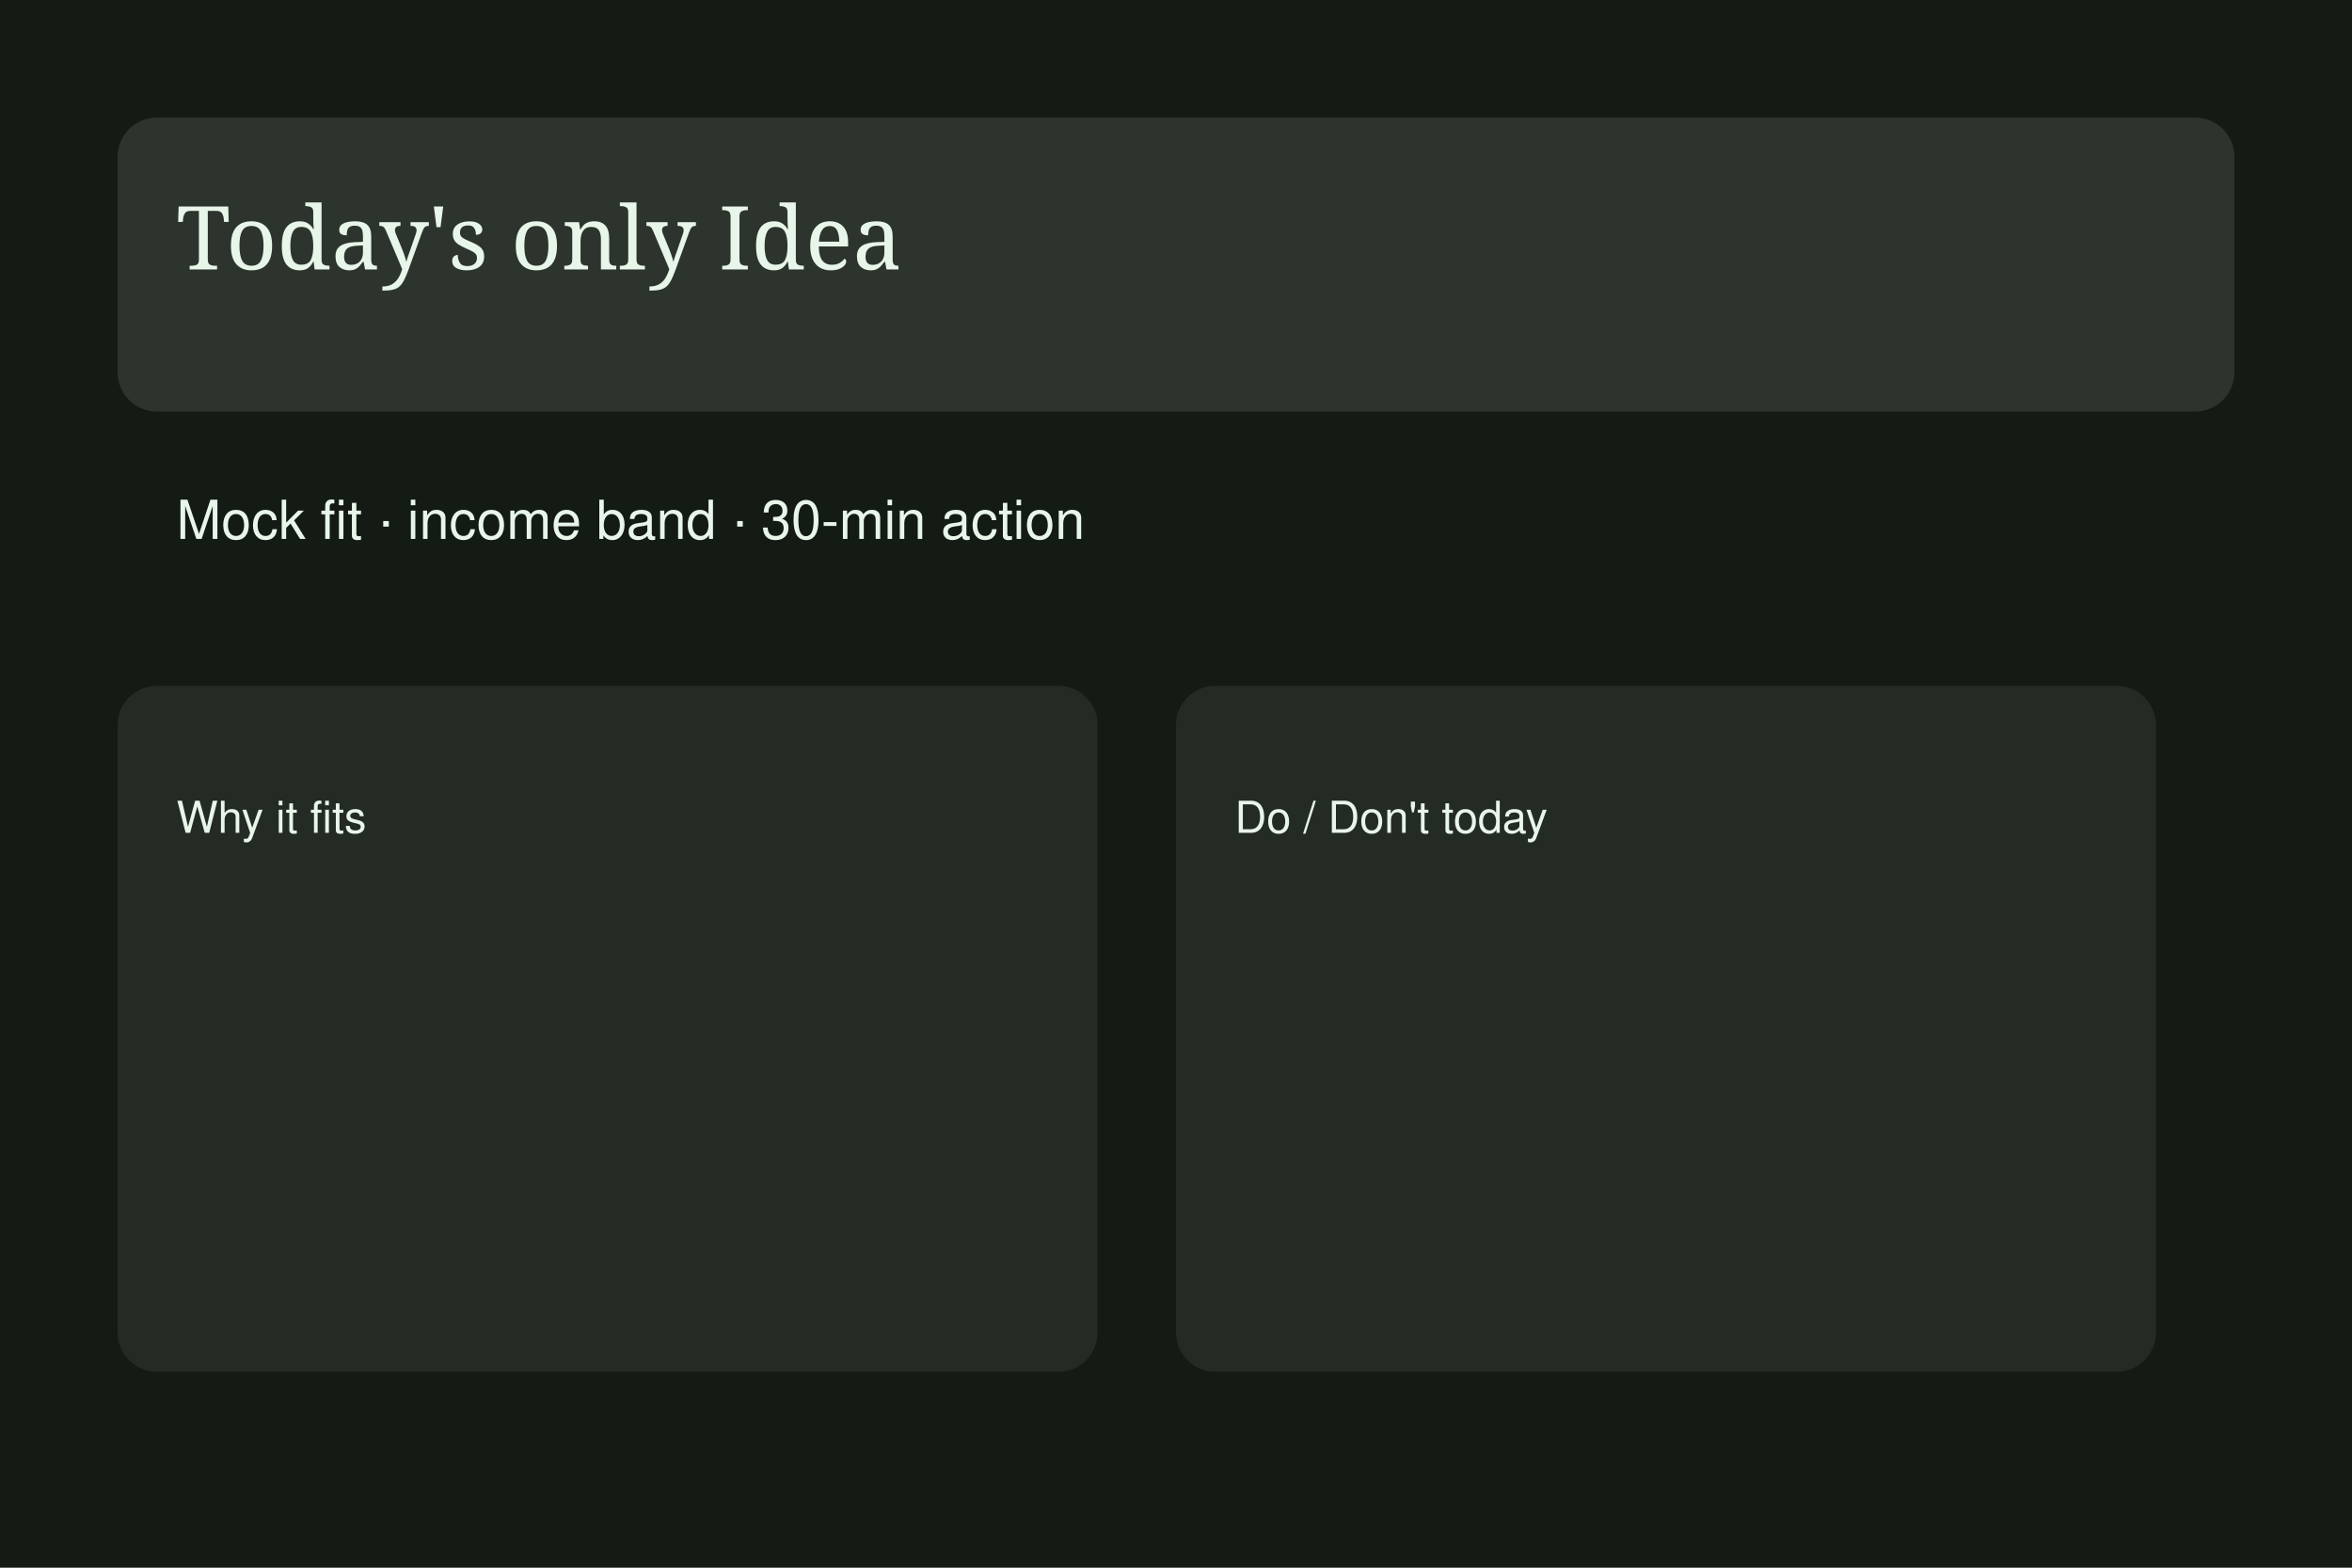
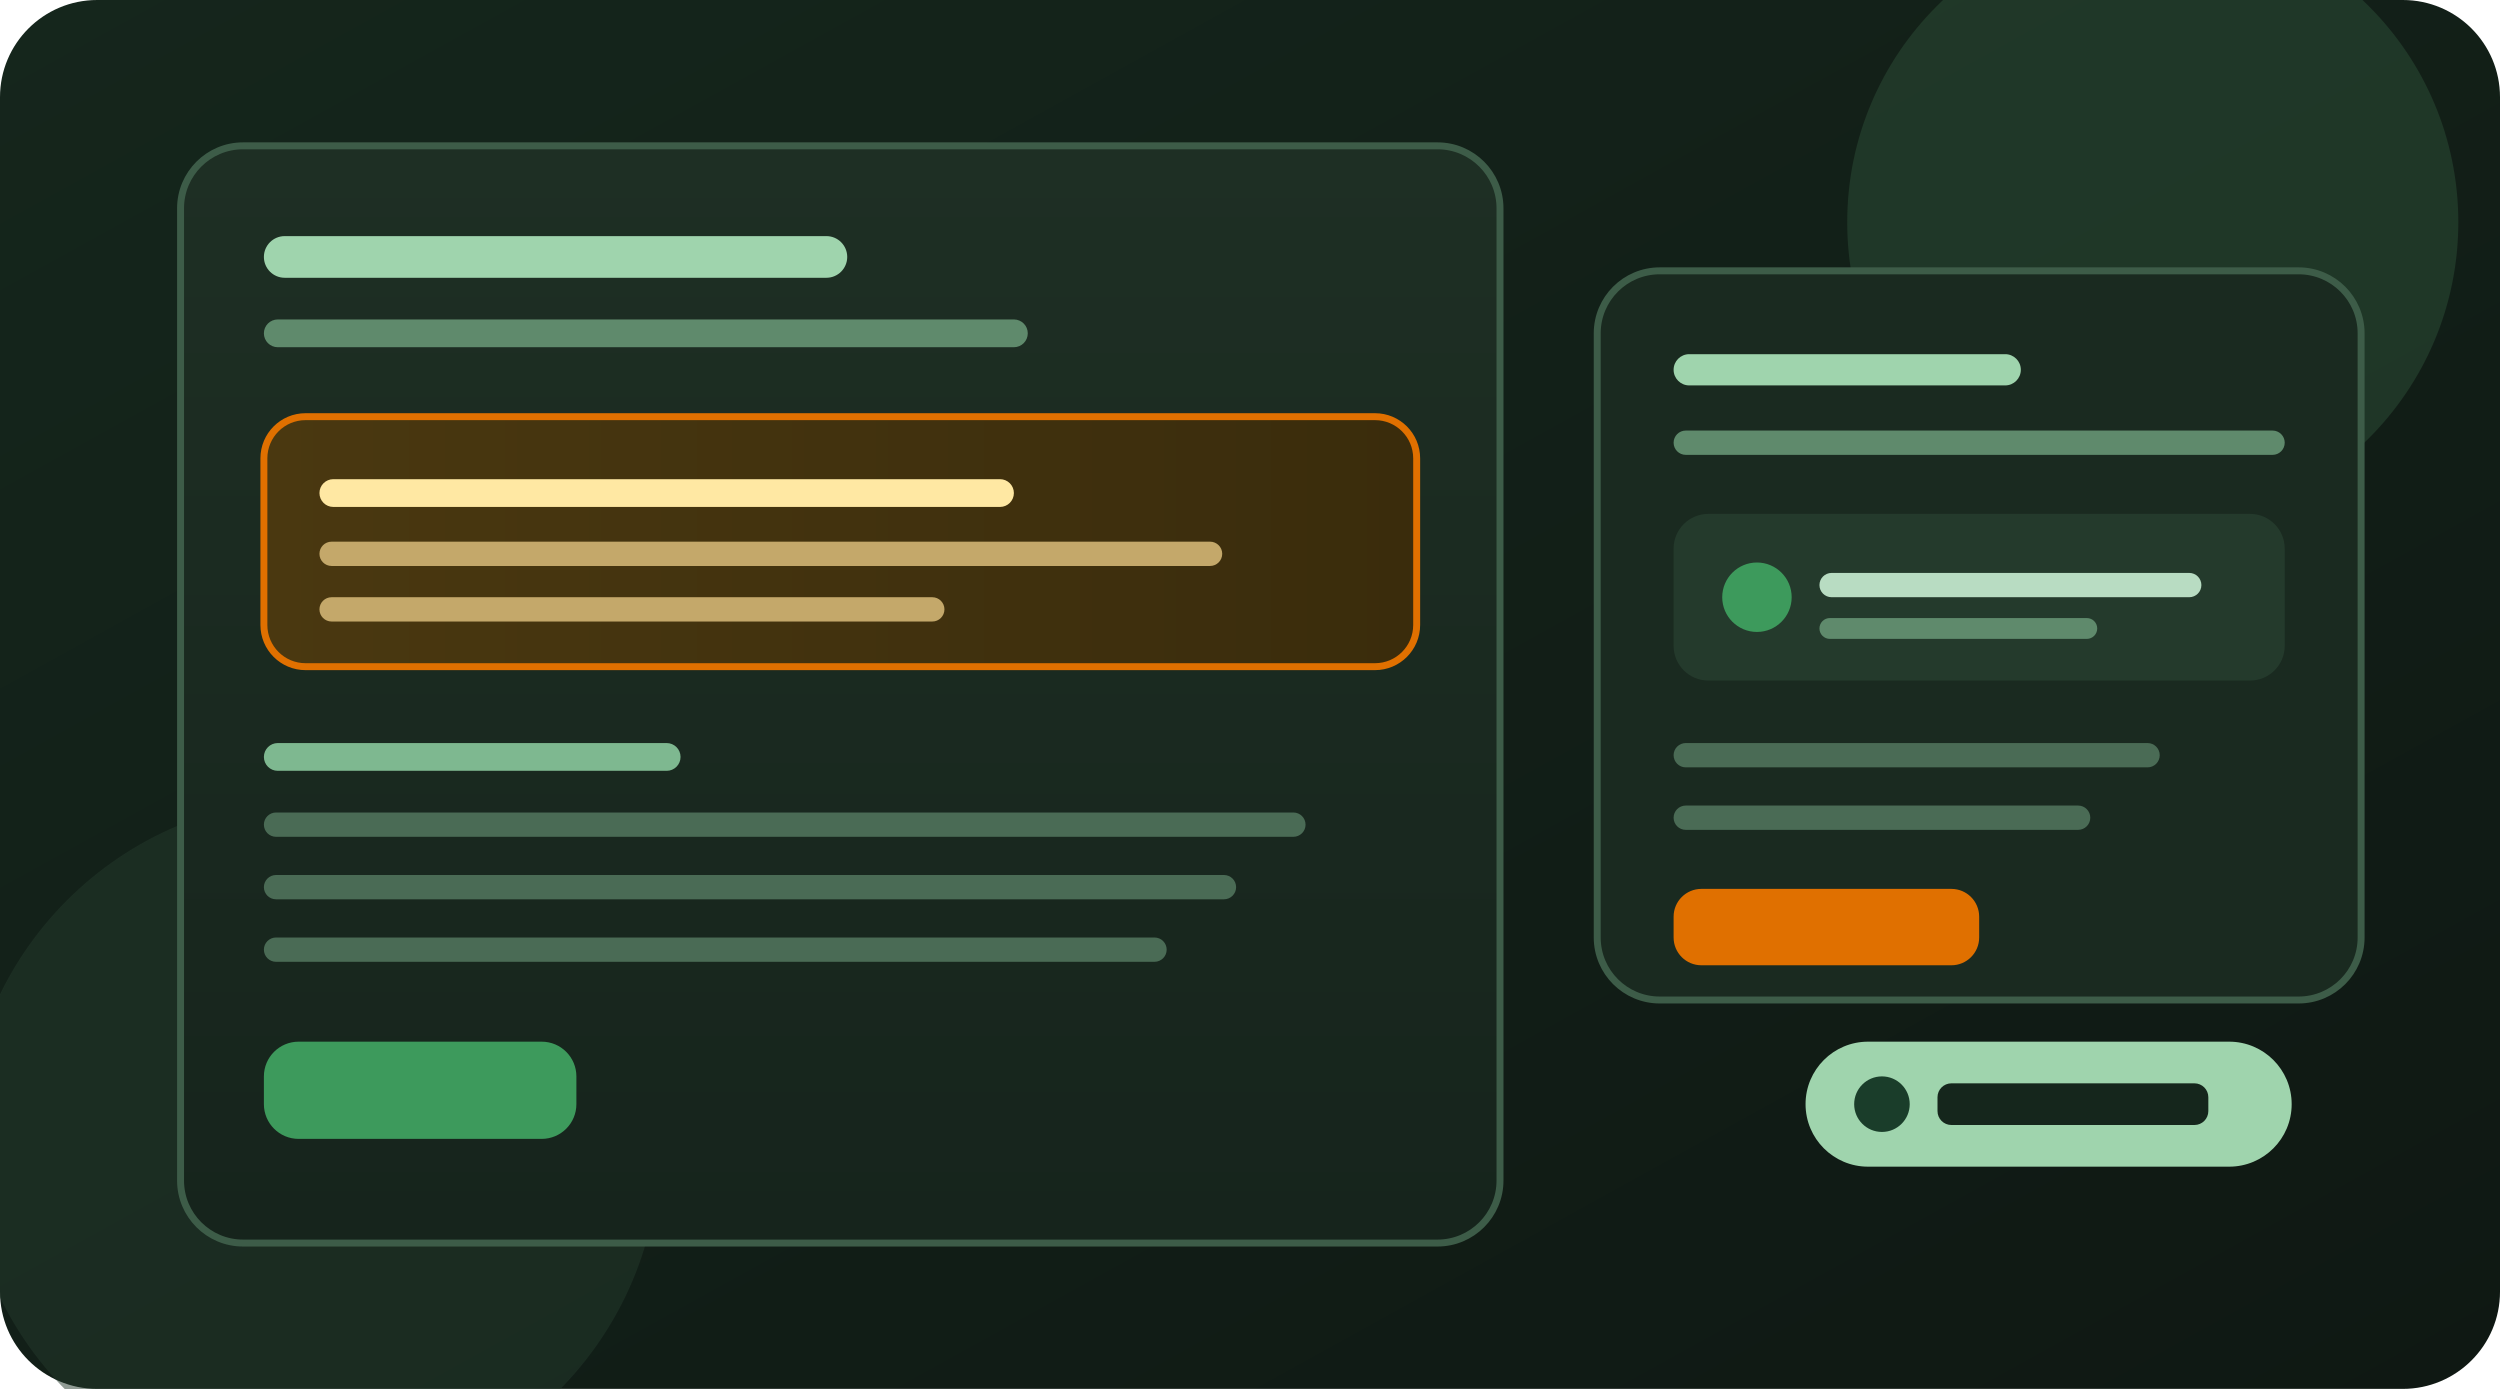
- <svg xmlns="http://www.w3.org/2000/svg" width="960" height="640" viewBox="0 0 960 640">
-   <rect width="960" height="640" fill="#141a14" />
-   <rect x="48" y="48" width="864" height="120" rx="16" fill="#e8f5e9" opacity="0.12" />
-   <text x="72" y="110" font-family="Georgia, serif" font-size="36" fill="#e8f5e9">Today's only Idea</text>
-   <text x="72" y="220" font-family="Helvetica, Arial, sans-serif" font-size="22" fill="#e8f5e9">Mock fit · income band · 30-min action</text>
-   <rect x="48" y="280" width="400" height="280" rx="16" fill="#e8f5e9" opacity="0.08" />
-   <rect x="480" y="280" width="400" height="280" rx="16" fill="#e8f5e9" opacity="0.08" />
-   <text x="72" y="340" font-family="Helvetica, Arial, sans-serif" font-size="18" fill="#e8f5e9">Why it fits</text>
-   <text x="504" y="340" font-family="Helvetica, Arial, sans-serif" font-size="18" fill="#e8f5e9">Do / Don't today</text>
+ <svg xmlns="http://www.w3.org/2000/svg" viewBox="0 0 720 400" fill="none" role="img" aria-label="Daily Idea report mock — dark">
+   <defs>
+     <linearGradient id="skyD" x1="0" y1="0" x2="1" y2="1">
+       <stop offset="0%" stop-color="#15261c" />
+       <stop offset="100%" stop-color="#0f1813" />
+     </linearGradient>
+     <linearGradient id="sheetD" x1="0" y1="0" x2="0" y2="1">
+       <stop offset="0%" stop-color="#1e2f24" />
+       <stop offset="100%" stop-color="#16241c" />
+     </linearGradient>
+     <linearGradient id="execD" x1="0" y1="0" x2="1" y2="0">
+       <stop offset="0%" stop-color="#4a3810" />
+       <stop offset="100%" stop-color="#3a2c0c" />
+     </linearGradient>
+   </defs>
+   <rect width="720" height="400" rx="28" fill="url(#skyD)" />
+   <circle cx="620" cy="64" r="88" fill="#2a4a34" opacity="0.55" />
+   <circle cx="90" cy="330" r="100" fill="#243a2c" opacity="0.5" />
+   <rect x="52" y="42" width="380" height="316" rx="18" fill="url(#sheetD)" stroke="#3d5c48" stroke-width="2" />
+   <rect x="76" y="68" width="168" height="12" rx="6" fill="#9fd4ad" />
+   <rect x="76" y="92" width="220" height="8" rx="4" fill="#5f8a6c" />
+   <rect x="76" y="120" width="332" height="72" rx="12" fill="url(#execD)" stroke="#E07000" stroke-width="2" />
+   <rect x="92" y="138" width="200" height="8" rx="4" fill="#FFE8A3" />
+   <rect x="92" y="156" width="260" height="7" rx="3.5" fill="#c4a86a" />
+   <rect x="92" y="172" width="180" height="7" rx="3.5" fill="#c4a86a" />
+   <rect x="76" y="214" width="120" height="8" rx="4" fill="#7eb890" />
+   <rect x="76" y="234" width="300" height="7" rx="3.5" fill="#4a6b55" />
+   <rect x="76" y="252" width="280" height="7" rx="3.5" fill="#4a6b55" />
+   <rect x="76" y="270" width="260" height="7" rx="3.5" fill="#4a6b55" />
+   <rect x="76" y="300" width="90" height="28" rx="10" fill="#3d9a5c" />
+   <rect x="460" y="78" width="220" height="210" rx="18" fill="#1a2a20" stroke="#3d5c48" stroke-width="2" />
+   <rect x="482" y="102" width="100" height="9" rx="4.5" fill="#9fd4ad" />
+   <rect x="482" y="124" width="176" height="7" rx="3.5" fill="#5f8a6c" />
+   <rect x="482" y="148" width="176" height="48" rx="10" fill="#243a2c" />
+   <circle cx="506" cy="172" r="10" fill="#3d9a5c" />
+   <rect x="524" y="165" width="110" height="7" rx="3.5" fill="#b8dcc2" />
+   <rect x="524" y="178" width="80" height="6" rx="3" fill="#5f8a6c" />
+   <rect x="482" y="214" width="140" height="7" rx="3.5" fill="#4a6b55" />
+   <rect x="482" y="232" width="120" height="7" rx="3.5" fill="#4a6b55" />
+   <rect x="482" y="256" width="88" height="22" rx="8" fill="#E07000" />
+   <g transform="translate(520 300)">
+     <rect width="140" height="36" rx="18" fill="#9fd4ad" />
+     <circle cx="22" cy="18" r="8" fill="#1a3d2a" />
+     <rect x="38" y="12" width="78" height="12" rx="4" fill="#15261c" />
+   </g>
</svg>
